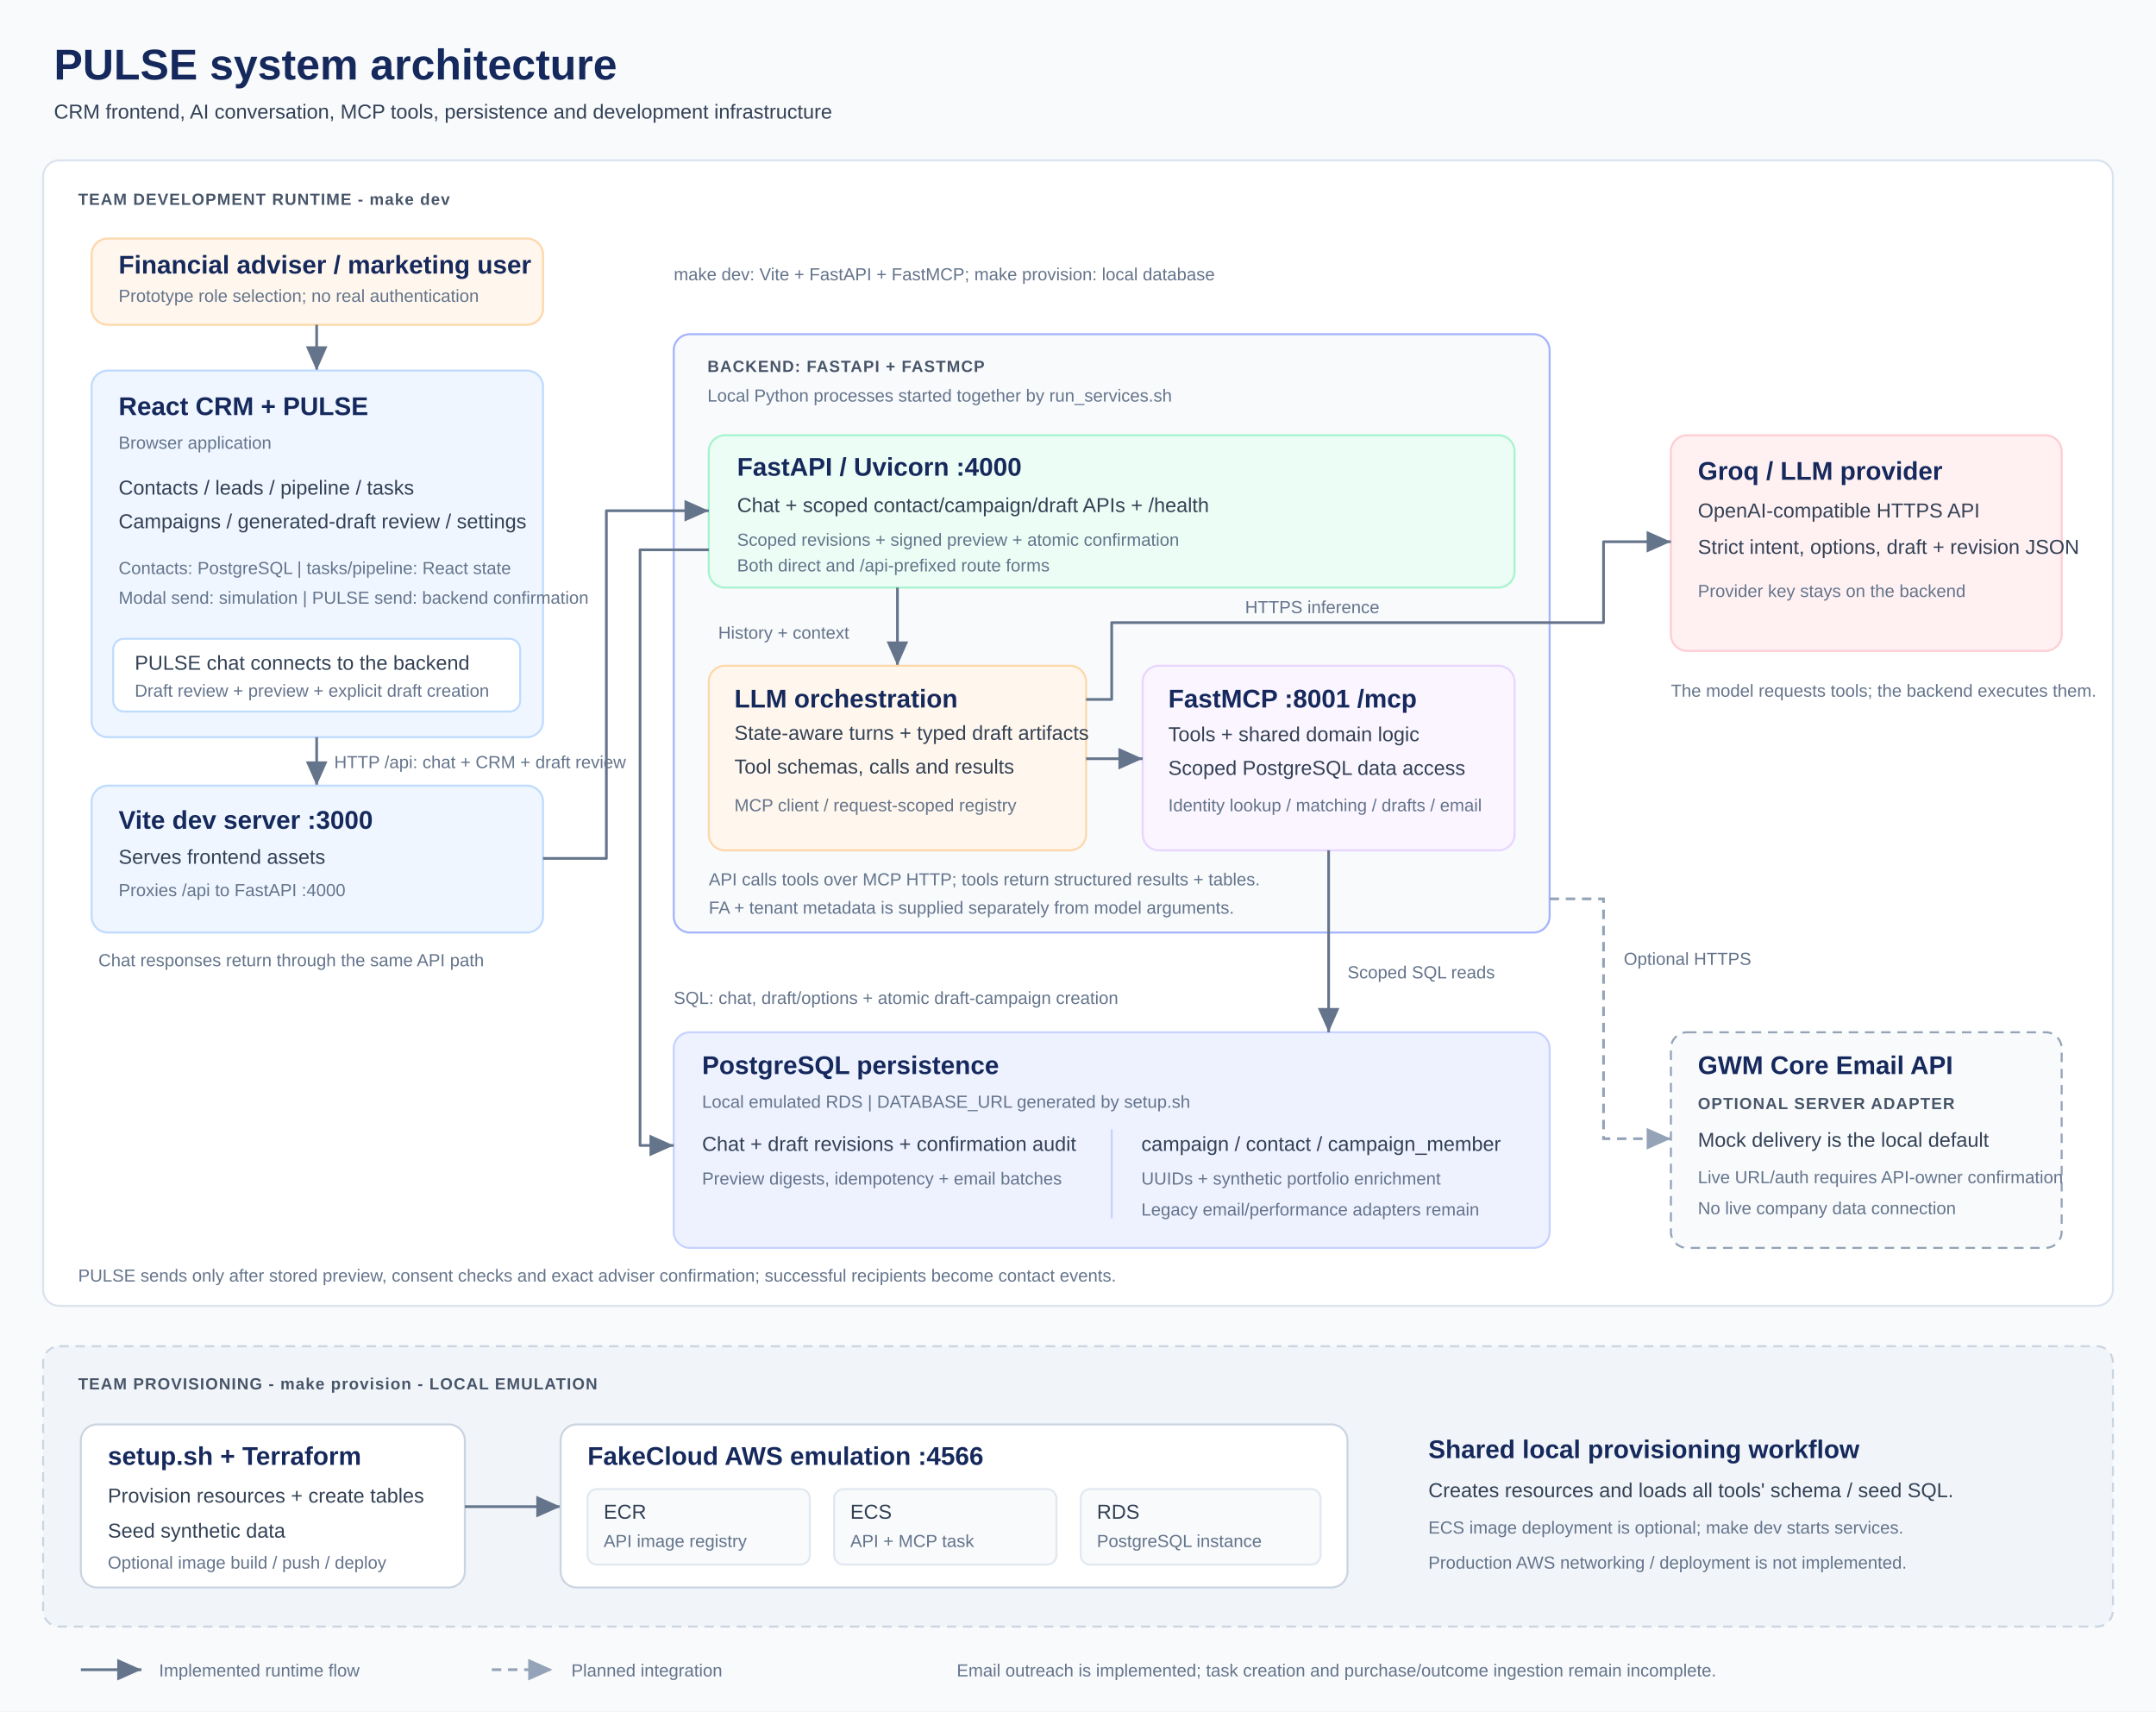
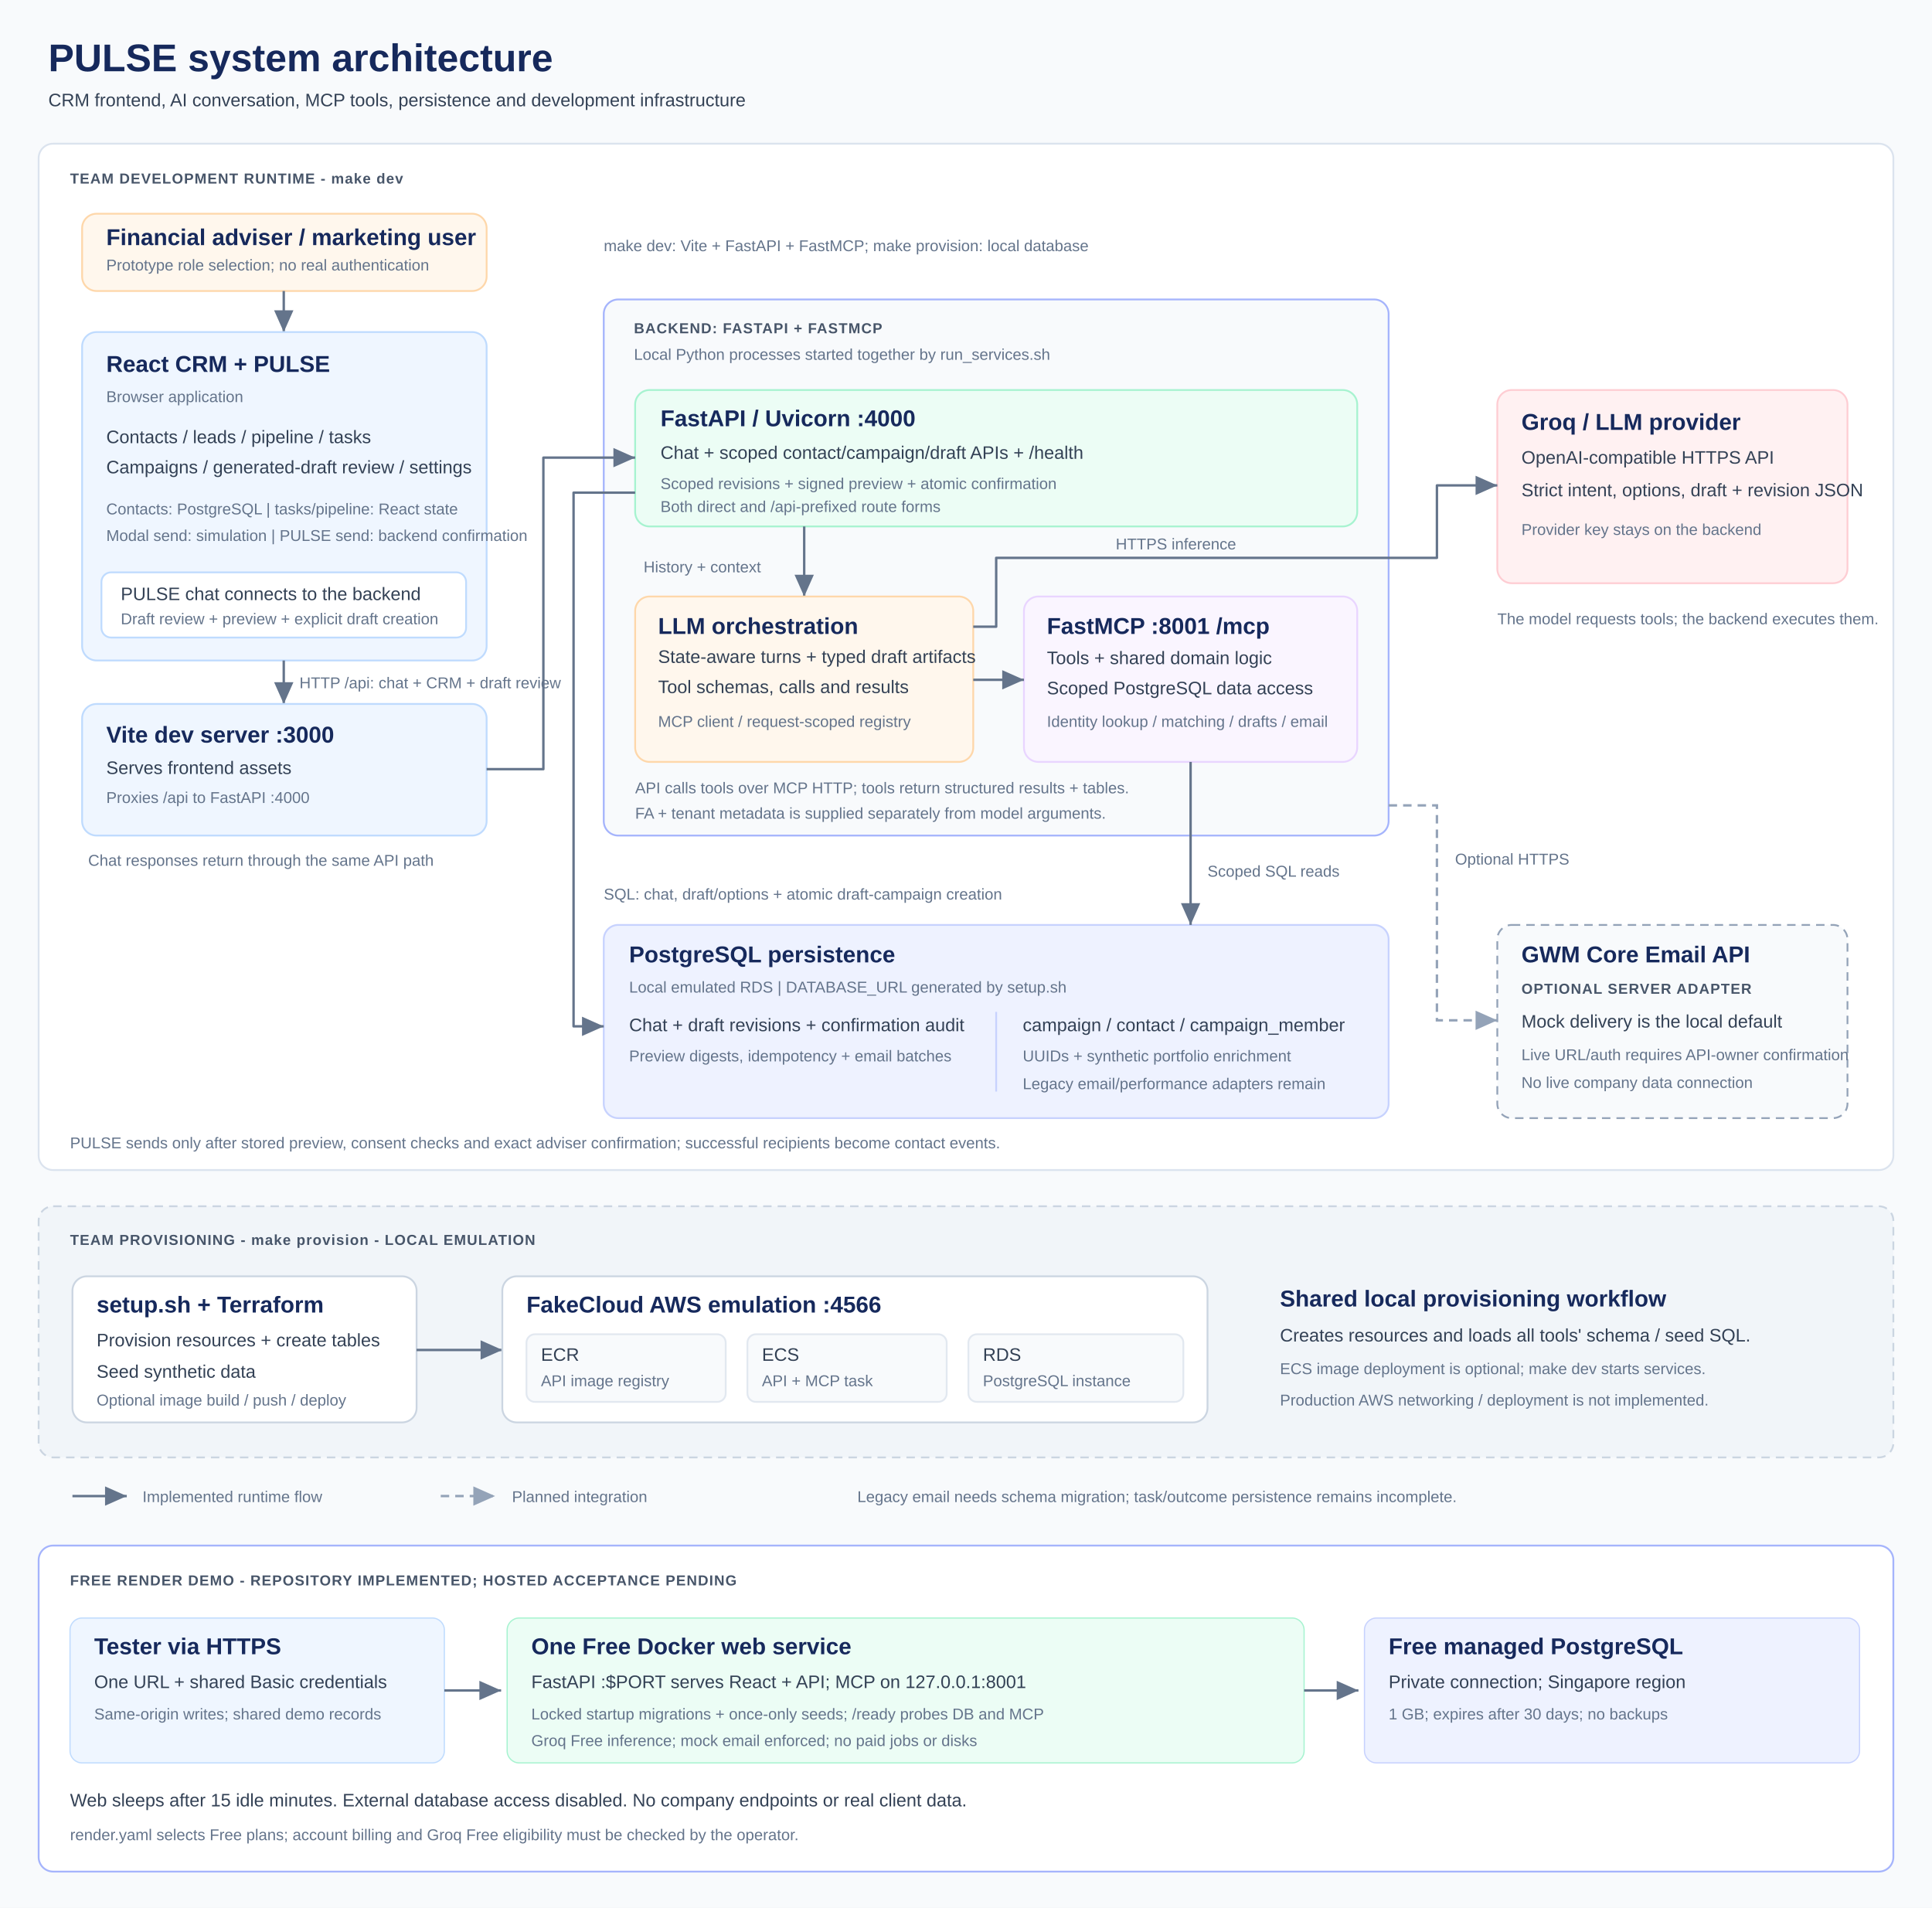
- <svg xmlns="http://www.w3.org/2000/svg" width="1600" height="1270" viewBox="0 0 1600 1270" role="img" aria-labelledby="diagram-title diagram-description">
+ <svg xmlns="http://www.w3.org/2000/svg" width="1600" height="1580" viewBox="0 0 1600 1580" role="img" aria-labelledby="diagram-title diagram-description">
  <defs>
    <marker id="arrow" markerWidth="10" markerHeight="10" refX="9" refY="4" orient="auto">
      <path d="M0,0 L0,8 L9,4 z" fill="#64748b" />
    </marker>
    <marker id="planned-arrow" markerWidth="10" markerHeight="10" refX="9" refY="4" orient="auto">
      <path d="M0,0 L0,8 L9,4 z" fill="#94a3b8" />
    </marker>
    <style>
      text { font-family: Arial, Helvetica, sans-serif; }
      .title { font-size: 32px; font-weight: 700; fill: #16295c; }
      .section { font-size: 18px; font-weight: 700; fill: #16295c; }
      .heading { font-size: 19px; font-weight: 700; fill: #16295c; }
      .label { font-size: 15px; fill: #334155; }
      .small { font-size: 13px; fill: #64748b; }
      .badge { font-size: 12px; font-weight: 700; fill: #475569; letter-spacing: 0.7px; }
      .arrow { fill: none; stroke: #64748b; stroke-width: 2; stroke-linejoin: round; marker-end: url(#arrow); }
      .planned { fill: none; stroke: #94a3b8; stroke-width: 2; stroke-dasharray: 7 5; marker-end: url(#planned-arrow); }
    </style>
  </defs>
-   <rect width="1600" height="1270" fill="#f8fafc" />
+   <rect width="1600" height="1580" fill="#f8fafc" />
  <text x="40" y="59" class="title">PULSE system architecture</text>
  <text x="40" y="88" class="label">CRM frontend, AI conversation, MCP tools, persistence and development infrastructure</text>
  <rect x="32" y="119" width="1536" height="850" rx="12" fill="#fff" stroke="#dbe3ee" stroke-width="1.5" />
  <text x="58" y="152" class="badge">TEAM DEVELOPMENT RUNTIME - make dev</text>
  <text x="500" y="208" class="small">make dev: Vite + FastAPI + FastMCP; make provision: local database</text>
  <rect x="68" y="177" width="335" height="64" rx="12" fill="#fff7ed" stroke="#fed7aa" stroke-width="1.5" />
  <text x="88" y="203" class="heading">Financial adviser / marketing user</text>
  <text x="88" y="224" class="small">Prototype role selection; no real authentication</text>
  <path d="M235 241 L235 275" class="arrow" />
  <rect x="68" y="275" width="335" height="272" rx="12" fill="#eff6ff" stroke="#bfdbfe" stroke-width="1.5" />
  <text x="88" y="308" class="heading">React CRM + PULSE</text>
  <text x="88" y="333" class="small">Browser application</text>
  <text x="88" y="367" class="label">Contacts / leads / pipeline / tasks</text>
  <text x="88" y="392" class="label">Campaigns / generated-draft review / settings</text>
  <text x="88" y="426" class="small">Contacts: PostgreSQL | tasks/pipeline: React state</text>
  <text x="88" y="448" class="small">Modal send: simulation | PULSE send: backend confirmation</text>
  <rect x="84" y="474" width="302" height="54" rx="8" fill="#fff" stroke="#bfdbfe" stroke-width="1.5" />
  <text x="100" y="497" class="label">PULSE chat connects to the backend</text>
  <text x="100" y="517" class="small">Draft review + preview + explicit draft creation</text>
  <path d="M235 547 L235 583" class="arrow" />
  <text x="248" y="570" class="small">HTTP /api: chat + CRM + draft review</text>
  <rect x="68" y="583" width="335" height="109" rx="12" fill="#eff6ff" stroke="#bfdbfe" stroke-width="1.5" />
  <text x="88" y="615" class="heading">Vite dev server :3000</text>
  <text x="88" y="641" class="label">Serves frontend assets</text>
  <text x="88" y="665" class="small">Proxies /api to FastAPI :4000</text>
  <rect x="500" y="248" width="650" height="444" rx="12" fill="#f8fafc" stroke="#a5b4fc" stroke-width="1.5" />
  <text x="525" y="276" class="badge">BACKEND: FASTAPI + FASTMCP</text>
  <text x="525" y="298" class="small">Local Python processes started together by run_services.sh</text>
  <rect x="526" y="323" width="598" height="113" rx="12" fill="#ecfdf5" stroke="#a7f3d0" stroke-width="1.5" />
  <text x="547" y="353" class="heading">FastAPI / Uvicorn :4000</text>
  <text x="547" y="380" class="label">Chat + scoped contact/campaign/draft APIs + /health</text>
  <text x="547" y="405" class="small">Scoped revisions + signed preview + atomic confirmation</text>
  <text x="547" y="424" class="small">Both direct and /api-prefixed route forms</text>
  <path d="M403 637 L450 637 L450 379 L526 379" class="arrow" />
  <text x="73" y="717" class="small">Chat responses return through the same API path</text>
  <path d="M666 436 L666 494" class="arrow" />
  <text x="533" y="474" class="small">History + context</text>
  <rect x="526" y="494" width="280" height="137" rx="12" fill="#fff7ed" stroke="#fed7aa" stroke-width="1.5" />
  <text x="545" y="525" class="heading">LLM orchestration</text>
  <text x="545" y="549" class="label">State-aware turns + typed draft artifacts</text>
  <text x="545" y="574" class="label">Tool schemas, calls and results</text>
  <text x="545" y="602" class="small">MCP client / request-scoped registry</text>
  <rect x="848" y="494" width="276" height="137" rx="12" fill="#faf5ff" stroke="#e9d5ff" stroke-width="1.5" />
  <text x="867" y="525" class="heading">FastMCP :8001 /mcp</text>
  <text x="867" y="550" class="label">Tools + shared domain logic</text>
  <text x="867" y="575" class="label">Scoped PostgreSQL data access</text>
  <text x="867" y="602" class="small">Identity lookup / matching / drafts / email</text>
  <path d="M806 563 L848 563" class="arrow" />
  <text x="526" y="657" class="small">API calls tools over MCP HTTP; tools return structured results + tables.</text>
  <text x="526" y="678" class="small">FA + tenant metadata is supplied separately from model arguments.</text>
  <rect x="1240" y="323" width="290" height="160" rx="12" fill="#fff1f2" stroke="#fecdd3" stroke-width="1.5" />
  <text x="1260" y="356" class="heading">Groq / LLM provider</text>
  <text x="1260" y="384" class="label">OpenAI-compatible HTTPS API</text>
  <text x="1260" y="411" class="label">Strict intent, options, draft + revision JSON</text>
  <text x="1260" y="443" class="small">Provider key stays on the backend</text>
  <path d="M806 519 L825 519 L825 462 L1190 462 L1190 402 L1240 402" class="arrow" />
  <text x="924" y="455" class="small">HTTPS inference</text>
  <text x="1240" y="517" class="small">The model requests tools; the backend executes them.</text>
  <rect x="500" y="766" width="650" height="160" rx="12" fill="#eef2ff" stroke="#c7d2fe" stroke-width="1.5" />
  <text x="521" y="797" class="heading">PostgreSQL persistence</text>
  <text x="521" y="822" class="small">Local emulated RDS | DATABASE_URL generated by setup.sh</text>
  <path d="M825 838 L825 904" stroke="#c7d2fe" stroke-width="1.5" />
  <text x="521" y="854" class="label">Chat + draft revisions + confirmation audit</text>
  <text x="521" y="879" class="small">Preview digests, idempotency + email batches</text>
  <text x="847" y="854" class="label">campaign / contact / campaign_member</text>
  <text x="847" y="879" class="small">UUIDs + synthetic portfolio enrichment</text>
  <text x="847" y="902" class="small">Legacy email/performance adapters remain</text>
  <path d="M526 408 L475 408 L475 850 L500 850" class="arrow" />
  <text x="500" y="745" class="small">SQL: chat, draft/options + atomic draft-campaign creation</text>
  <path d="M986 631 L986 766" class="arrow" />
  <text x="1000" y="726" class="small">Scoped SQL reads</text>
  <rect x="1240" y="766" width="290" height="160" rx="12" fill="#f8fafc" stroke="#94a3b8" stroke-width="1.5" stroke-dasharray="7 5" />
  <text x="1260" y="797" class="heading">GWM Core Email API</text>
  <text x="1260" y="823" class="badge">OPTIONAL SERVER ADAPTER</text>
  <text x="1260" y="851" class="label">Mock delivery is the local default</text>
  <text x="1260" y="878" class="small">Live URL/auth requires API-owner confirmation</text>
  <text x="1260" y="901" class="small">No live company data connection</text>
  <path d="M1150 667 L1190 667 L1190 845 L1240 845" class="planned" />
  <text x="1205" y="716" class="small">Optional HTTPS</text>
  <text x="58" y="951" class="small">PULSE sends only after stored preview, consent checks and exact adviser confirmation; successful recipients become contact events.</text>
  <rect x="32" y="999" width="1536" height="208" rx="12" fill="#f1f5f9" stroke="#cbd5e1" stroke-width="1.5" stroke-dasharray="7 5" />
  <text x="58" y="1031" class="badge">TEAM PROVISIONING - make provision - LOCAL EMULATION</text>
  <rect x="60" y="1057" width="285" height="121" rx="12" fill="#fff" stroke="#cbd5e1" stroke-width="1.5" />
  <text x="80" y="1087" class="heading">setup.sh + Terraform</text>
  <text x="80" y="1115" class="label">Provision resources + create tables</text>
  <text x="80" y="1141" class="label">Seed synthetic data</text>
  <text x="80" y="1164" class="small">Optional image build / push / deploy</text>
  <path d="M345 1118 L416 1118" class="arrow" />
  <rect x="416" y="1057" width="584" height="121" rx="12" fill="#fff" stroke="#cbd5e1" stroke-width="1.5" />
  <text x="436" y="1087" class="heading">FakeCloud AWS emulation :4566</text>
  <rect x="436" y="1105" width="165" height="56" rx="7" fill="#f8fafc" stroke="#e2e8f0" stroke-width="1.5" />
  <text x="448" y="1127" class="label">ECR</text>
  <text x="448" y="1148" class="small">API image registry</text>
  <rect x="619" y="1105" width="165" height="56" rx="7" fill="#f8fafc" stroke="#e2e8f0" stroke-width="1.5" />
  <text x="631" y="1127" class="label">ECS</text>
  <text x="631" y="1148" class="small">API + MCP task</text>
  <rect x="802" y="1105" width="178" height="56" rx="7" fill="#f8fafc" stroke="#e2e8f0" stroke-width="1.5" />
  <text x="814" y="1127" class="label">RDS</text>
  <text x="814" y="1148" class="small">PostgreSQL instance</text>
  <text x="1060" y="1082" class="heading">Shared local provisioning workflow</text>
  <text x="1060" y="1111" class="label">Creates resources and loads all tools' schema / seed SQL.</text>
  <text x="1060" y="1138" class="small">ECS image deployment is optional; make dev starts services.</text>
  <text x="1060" y="1164" class="small">Production AWS networking / deployment is not implemented.</text>
  <path d="M60 1239 L105 1239" class="arrow" />
  <text x="118" y="1244" class="small">Implemented runtime flow</text>
  <path d="M365 1239 L410 1239" class="planned" />
  <text x="424" y="1244" class="small">Planned integration</text>
-   <text x="710" y="1244" class="small">Email outreach is implemented; task creation and purchase/outcome ingestion remain incomplete.</text>
+   <text x="710" y="1244" class="small">Legacy email needs schema migration; task/outcome persistence remains incomplete.</text>
+   <rect x="32" y="1280" width="1536" height="270" rx="12" fill="#fff" stroke="#a5b4fc" stroke-width="1.5" />
+   <text x="58" y="1313" class="badge">FREE RENDER DEMO - REPOSITORY IMPLEMENTED; HOSTED ACCEPTANCE PENDING</text>
+   <rect x="58" y="1340" width="310" height="120" rx="10" fill="#eff6ff" stroke="#bfdbfe" />
+   <text x="78" y="1370" class="heading">Tester via HTTPS</text>
+   <text x="78" y="1398" class="label">One URL + shared Basic credentials</text>
+   <text x="78" y="1424" class="small">Same-origin writes; shared demo records</text>
+   <path d="M368 1400 L415 1400" class="arrow" />
+   <rect x="420" y="1340" width="660" height="120" rx="10" fill="#ecfdf5" stroke="#a7f3d0" />
+   <text x="440" y="1370" class="heading">One Free Docker web service</text>
+   <text x="440" y="1398" class="label">FastAPI :$PORT serves React + API; MCP on 127.0.0.1:8001</text>
+   <text x="440" y="1424" class="small">Locked startup migrations + once-only seeds; /ready probes DB and MCP</text>
+   <text x="440" y="1446" class="small">Groq Free inference; mock email enforced; no paid jobs or disks</text>
+   <path d="M1080 1400 L1125 1400" class="arrow" />
+   <rect x="1130" y="1340" width="410" height="120" rx="10" fill="#eef2ff" stroke="#c7d2fe" />
+   <text x="1150" y="1370" class="heading">Free managed PostgreSQL</text>
+   <text x="1150" y="1398" class="label">Private connection; Singapore region</text>
+   <text x="1150" y="1424" class="small">1 GB; expires after 30 days; no backups</text>
+   <text x="58" y="1496" class="label">Web sleeps after 15 idle minutes. External database access disabled. No company endpoints or real client data.</text>
+   <text x="58" y="1524" class="small">render.yaml selects Free plans; account billing and Groq Free eligibility must be checked by the operator.</text>
</svg>
